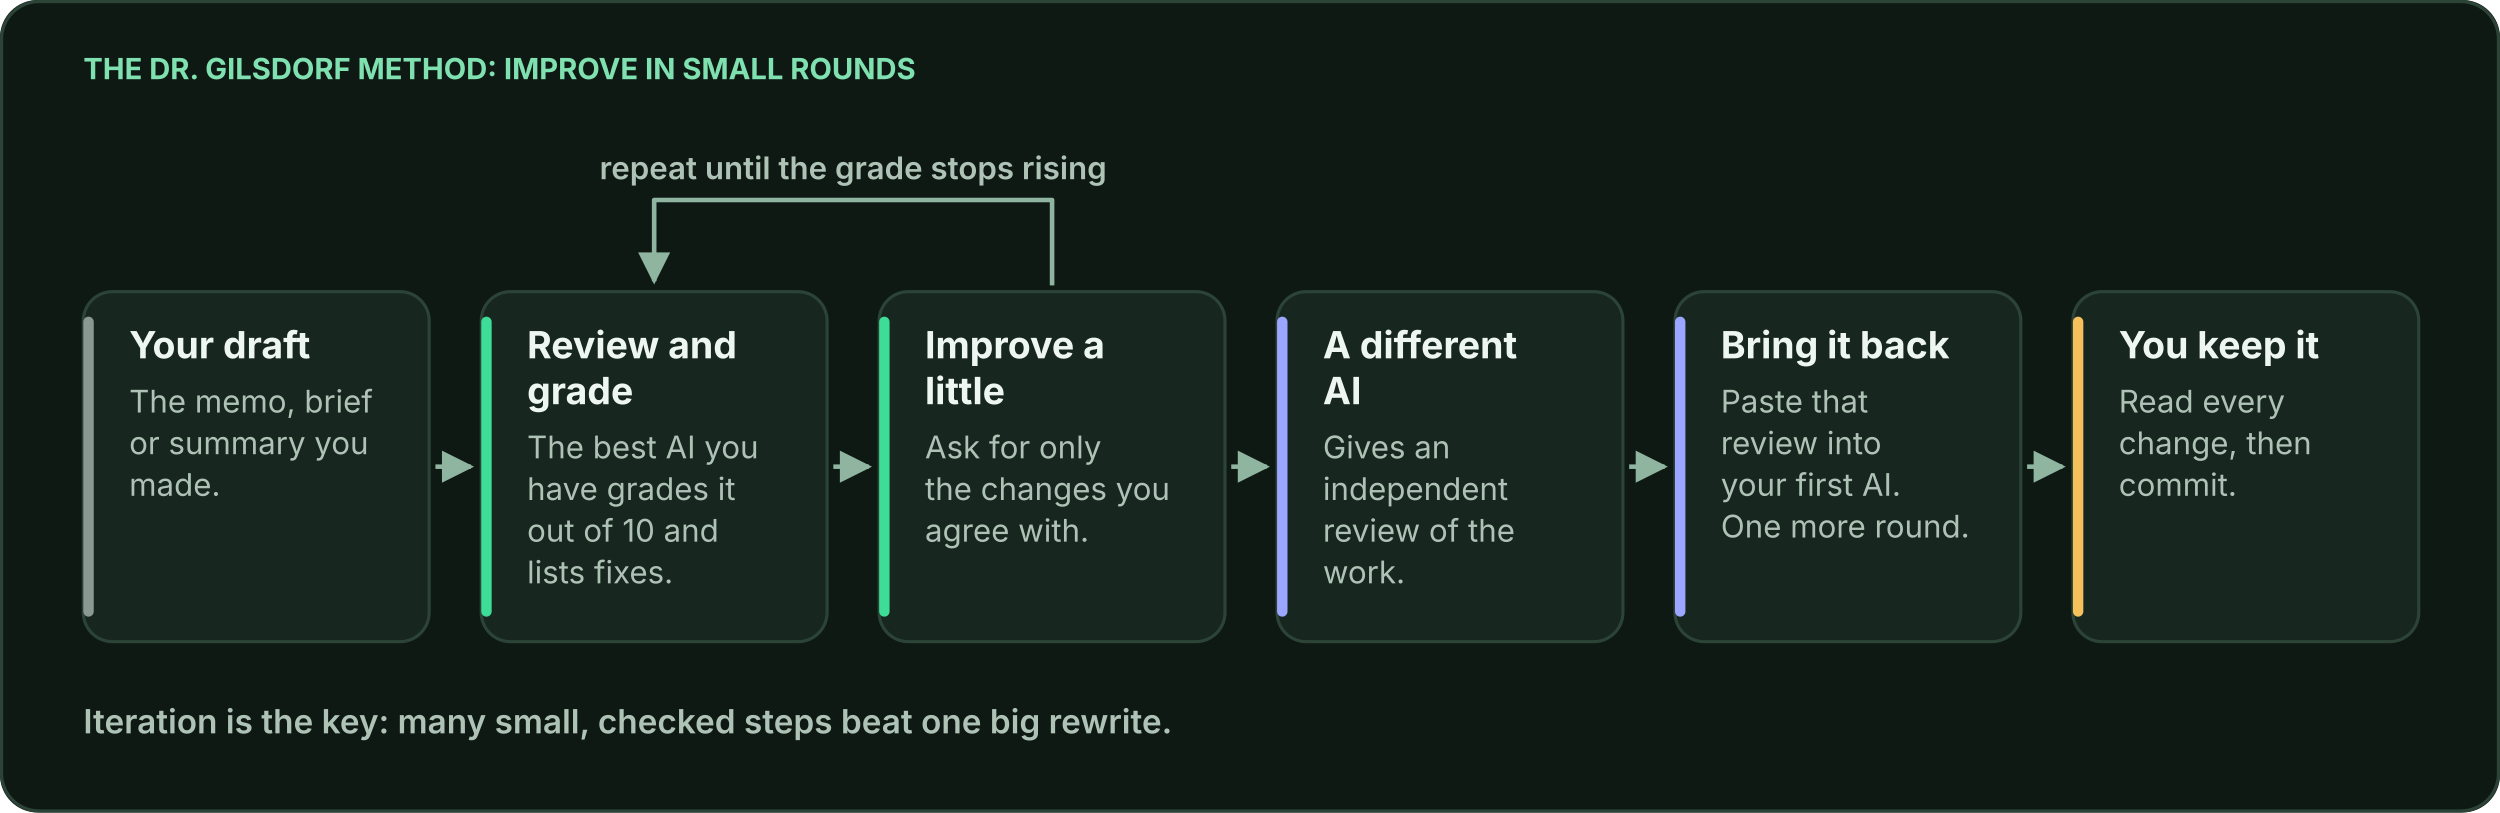
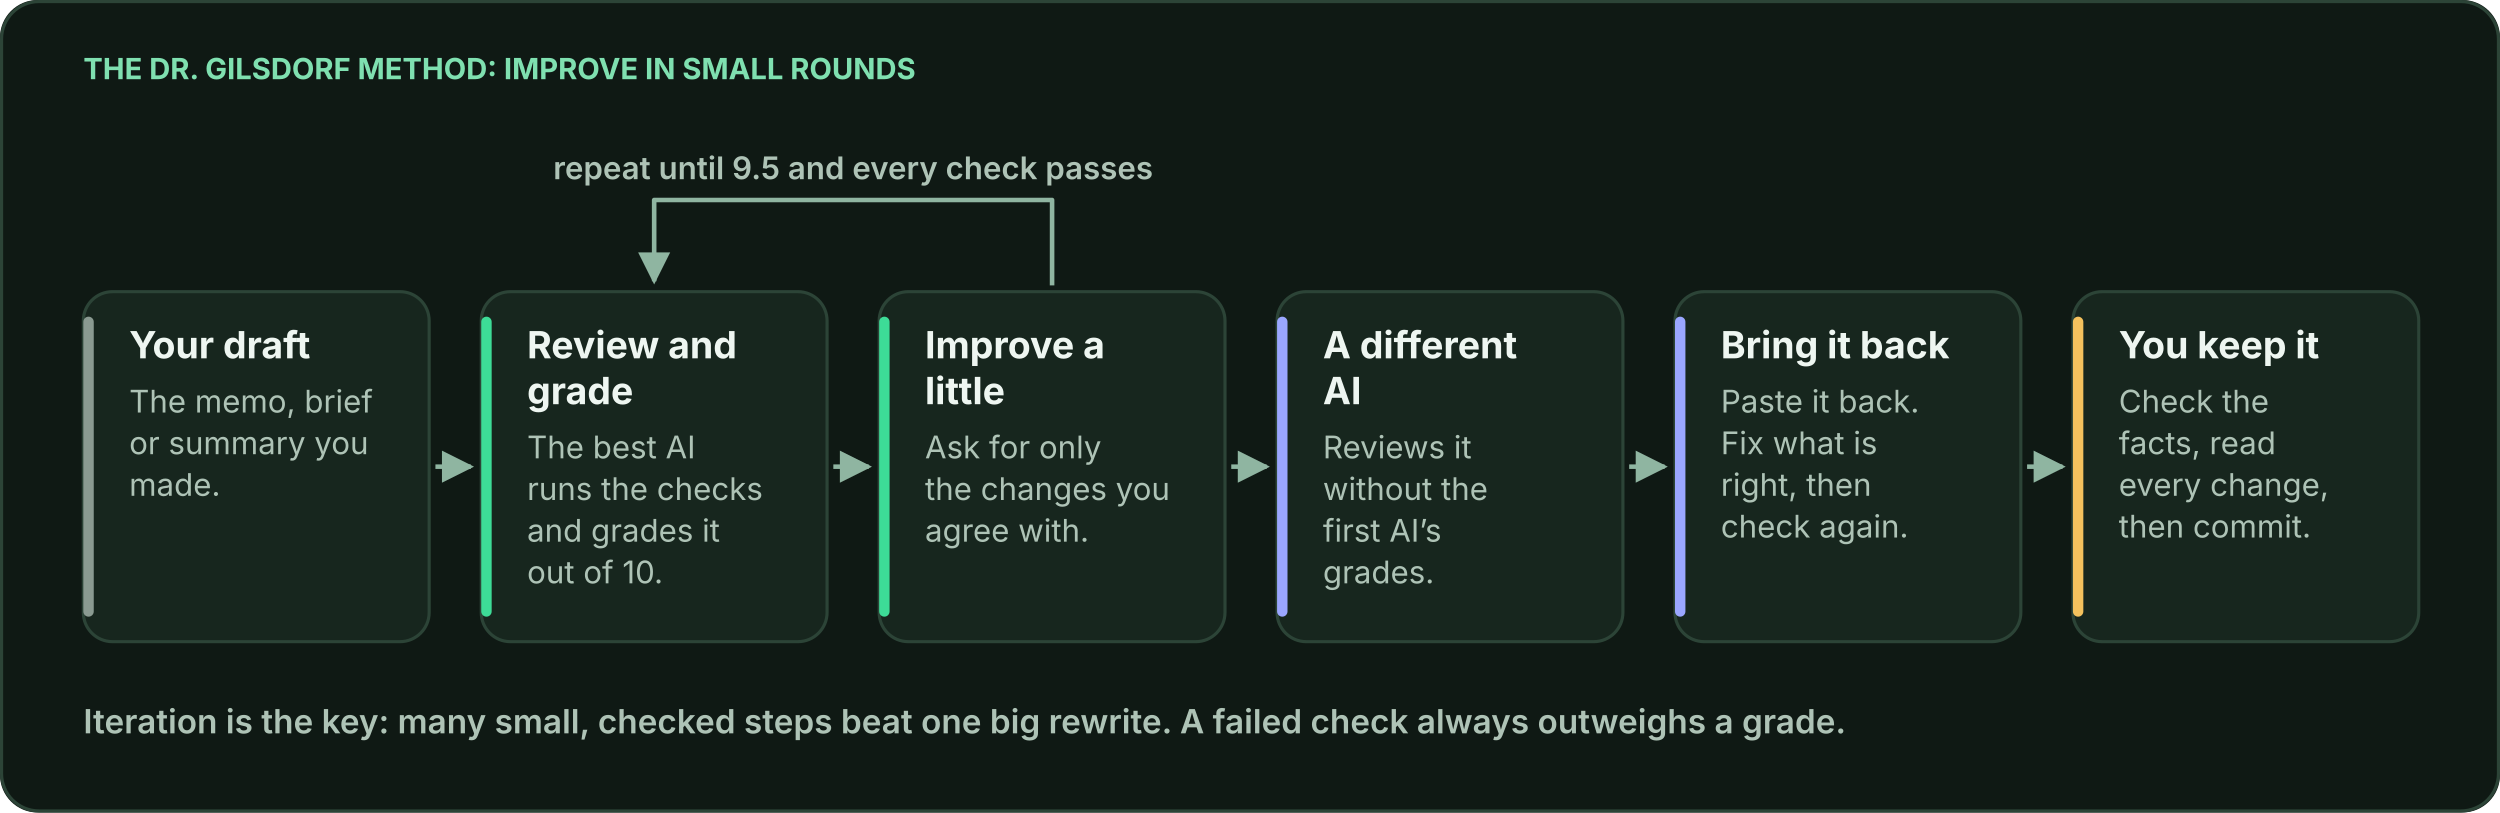
<svg xmlns="http://www.w3.org/2000/svg" width="1200" height="390" viewBox="0 0 1200 390" role="img" aria-labelledby="t d">
  <defs>
    <marker id="ah" viewBox="0 0 10 10" refX="9" refY="5" markerWidth="7" markerHeight="7" orient="auto-start-reverse">
      <path d="M0 0L10 5L0 10z" fill="#8fb5a1" />
    </marker>
  </defs>
  <rect width="1200" height="390" rx="18" fill="#0f1914" />
  <rect x="0.75" y="0.75" width="1198.5" height="388.5" rx="18" fill="none" stroke="#2c4437" stroke-width="1.5" />
  <g font-family="Inter, -apple-system, 'Segoe UI', Helvetica, Arial, sans-serif" letter-spacing="0">
    <text x="40" y="38" font-size="14" font-weight="700" fill="#7fe0b0" text-anchor="start">THE DR. GILSDORF METHOD: IMPROVE IN SMALL ROUNDS</text>
    <rect x="40" y="140" width="166" height="168" rx="14" fill="#17261e" fill-opacity="1" stroke="#2c4437" stroke-width="1.5" />
    <rect x="40" y="152" width="5" height="144" rx="2.5" fill="#8a9a91" />
    <text x="62" y="172" font-size="18" font-weight="700" fill="#eef6f1" text-anchor="start">Your draft</text>
    <text x="62" y="198" font-size="15" font-weight="400" fill="#aec3b6" text-anchor="start">The memo, brief</text>
    <text x="62" y="218" font-size="15" font-weight="400" fill="#aec3b6" text-anchor="start">or summary you</text>
    <text x="62" y="238" font-size="15" font-weight="400" fill="#aec3b6" text-anchor="start">made.</text>
    <path d="M209 224.0 L226 224.0" fill="none" stroke="#8fb5a1" stroke-width="2.2" stroke-linejoin="round" marker-end="url(#ah)" />
    <rect x="231" y="140" width="166" height="168" rx="14" fill="#17261e" fill-opacity="1" stroke="#2c4437" stroke-width="1.5" />
    <rect x="231" y="152" width="5" height="144" rx="2.5" fill="#3ddc97" />
    <text x="253" y="172" font-size="18" font-weight="700" fill="#eef6f1" text-anchor="start">Review and</text>
    <text x="253" y="194" font-size="18" font-weight="700" fill="#eef6f1" text-anchor="start">grade</text>
-     <text x="253" y="220" font-size="15" font-weight="400" fill="#aec3b6" text-anchor="start">The best AI you</text>
-     <text x="253" y="240" font-size="15" font-weight="400" fill="#aec3b6" text-anchor="start">have grades it</text>
-     <text x="253" y="260" font-size="15" font-weight="400" fill="#aec3b6" text-anchor="start">out of 10 and</text>
-     <text x="253" y="280" font-size="15" font-weight="400" fill="#aec3b6" text-anchor="start">lists fixes.</text>
+     <text x="253" y="220" font-size="15" font-weight="400" fill="#aec3b6" text-anchor="start">The best AI</text>
+     <text x="253" y="240" font-size="15" font-weight="400" fill="#aec3b6" text-anchor="start">runs the checks</text>
+     <text x="253" y="260" font-size="15" font-weight="400" fill="#aec3b6" text-anchor="start">and grades it</text>
+     <text x="253" y="280" font-size="15" font-weight="400" fill="#aec3b6" text-anchor="start">out of 10.</text>
    <path d="M400 224.0 L417 224.0" fill="none" stroke="#8fb5a1" stroke-width="2.2" stroke-linejoin="round" marker-end="url(#ah)" />
    <rect x="422" y="140" width="166" height="168" rx="14" fill="#17261e" fill-opacity="1" stroke="#2c4437" stroke-width="1.5" />
    <rect x="422" y="152" width="5" height="144" rx="2.5" fill="#3ddc97" />
    <text x="444" y="172" font-size="18" font-weight="700" fill="#eef6f1" text-anchor="start">Improve a</text>
    <text x="444" y="194" font-size="18" font-weight="700" fill="#eef6f1" text-anchor="start">little</text>
    <text x="444" y="220" font-size="15" font-weight="400" fill="#aec3b6" text-anchor="start">Ask for only</text>
    <text x="444" y="240" font-size="15" font-weight="400" fill="#aec3b6" text-anchor="start">the changes you</text>
    <text x="444" y="260" font-size="15" font-weight="400" fill="#aec3b6" text-anchor="start">agree with.</text>
    <path d="M591 224.0 L608 224.0" fill="none" stroke="#8fb5a1" stroke-width="2.2" stroke-linejoin="round" marker-end="url(#ah)" />
    <rect x="613" y="140" width="166" height="168" rx="14" fill="#17261e" fill-opacity="1" stroke="#2c4437" stroke-width="1.5" />
    <rect x="613" y="152" width="5" height="144" rx="2.5" fill="#9aa6ff" />
    <text x="635" y="172" font-size="18" font-weight="700" fill="#eef6f1" text-anchor="start">A different</text>
    <text x="635" y="194" font-size="18" font-weight="700" fill="#eef6f1" text-anchor="start">AI</text>
-     <text x="635" y="220" font-size="15" font-weight="400" fill="#aec3b6" text-anchor="start">Gives an</text>
-     <text x="635" y="240" font-size="15" font-weight="400" fill="#aec3b6" text-anchor="start">independent</text>
-     <text x="635" y="260" font-size="15" font-weight="400" fill="#aec3b6" text-anchor="start">review of the</text>
-     <text x="635" y="280" font-size="15" font-weight="400" fill="#aec3b6" text-anchor="start">work.</text>
+     <text x="635" y="220" font-size="15" font-weight="400" fill="#aec3b6" text-anchor="start">Reviews it</text>
+     <text x="635" y="240" font-size="15" font-weight="400" fill="#aec3b6" text-anchor="start">without the</text>
+     <text x="635" y="260" font-size="15" font-weight="400" fill="#aec3b6" text-anchor="start">first AI’s</text>
+     <text x="635" y="280" font-size="15" font-weight="400" fill="#aec3b6" text-anchor="start">grades.</text>
    <path d="M782 224.0 L799 224.0" fill="none" stroke="#8fb5a1" stroke-width="2.2" stroke-linejoin="round" marker-end="url(#ah)" />
    <rect x="804" y="140" width="166" height="168" rx="14" fill="#17261e" fill-opacity="1" stroke="#2c4437" stroke-width="1.5" />
    <rect x="804" y="152" width="5" height="144" rx="2.5" fill="#9aa6ff" />
    <text x="826" y="172" font-size="18" font-weight="700" fill="#eef6f1" text-anchor="start">Bring it back</text>
-     <text x="826" y="198" font-size="15" font-weight="400" fill="#aec3b6" text-anchor="start">Paste that</text>
-     <text x="826" y="218" font-size="15" font-weight="400" fill="#aec3b6" text-anchor="start">review into</text>
-     <text x="826" y="238" font-size="15" font-weight="400" fill="#aec3b6" text-anchor="start">your first AI.</text>
-     <text x="826" y="258" font-size="15" font-weight="400" fill="#aec3b6" text-anchor="start">One more round.</text>
+     <text x="826" y="198" font-size="15" font-weight="400" fill="#aec3b6" text-anchor="start">Paste it back.</text>
+     <text x="826" y="218" font-size="15" font-weight="400" fill="#aec3b6" text-anchor="start">Fix what is</text>
+     <text x="826" y="238" font-size="15" font-weight="400" fill="#aec3b6" text-anchor="start">right, then</text>
+     <text x="826" y="258" font-size="15" font-weight="400" fill="#aec3b6" text-anchor="start">check again.</text>
    <path d="M973 224.0 L990 224.0" fill="none" stroke="#8fb5a1" stroke-width="2.2" stroke-linejoin="round" marker-end="url(#ah)" />
    <rect x="995" y="140" width="166" height="168" rx="14" fill="#17261e" fill-opacity="1" stroke="#2c4437" stroke-width="1.5" />
    <rect x="995" y="152" width="5" height="144" rx="2.5" fill="#f4c15d" />
    <text x="1017" y="172" font-size="18" font-weight="700" fill="#eef6f1" text-anchor="start">You keep it</text>
-     <text x="1017" y="198" font-size="15" font-weight="400" fill="#aec3b6" text-anchor="start">Read every</text>
-     <text x="1017" y="218" font-size="15" font-weight="400" fill="#aec3b6" text-anchor="start">change, then</text>
-     <text x="1017" y="238" font-size="15" font-weight="400" fill="#aec3b6" text-anchor="start">commit.</text>
+     <text x="1017" y="198" font-size="15" font-weight="400" fill="#aec3b6" text-anchor="start">Check the</text>
+     <text x="1017" y="218" font-size="15" font-weight="400" fill="#aec3b6" text-anchor="start">facts, read</text>
+     <text x="1017" y="238" font-size="15" font-weight="400" fill="#aec3b6" text-anchor="start">every change,</text>
+     <text x="1017" y="258" font-size="15" font-weight="400" fill="#aec3b6" text-anchor="start">then commit.</text>
    <path d="M505.0 137 L505.0 96 L314.0 96 L314.0 135" fill="none" stroke="#8fb5a1" stroke-width="2.2" stroke-linejoin="round" marker-end="url(#ah)" />
-     <text x="409.5" y="86" font-size="15" font-weight="600" fill="#aec3b6" text-anchor="middle">repeat until the grade stops rising</text>
-     <text x="40" y="352" font-size="16" font-weight="600" fill="#aec3b6" text-anchor="start">Iteration is the key: many small, checked steps beat one big rewrite.</text>
+     <text x="409.5" y="86" font-size="15" font-weight="600" fill="#aec3b6" text-anchor="middle">repeat until 9.5 and every check passes</text>
+     <text x="40" y="352" font-size="16" font-weight="600" fill="#aec3b6" text-anchor="start">Iteration is the key: many small, checked steps beat one big rewrite. A failed check always outweighs a grade.</text>
  </g>
</svg>
